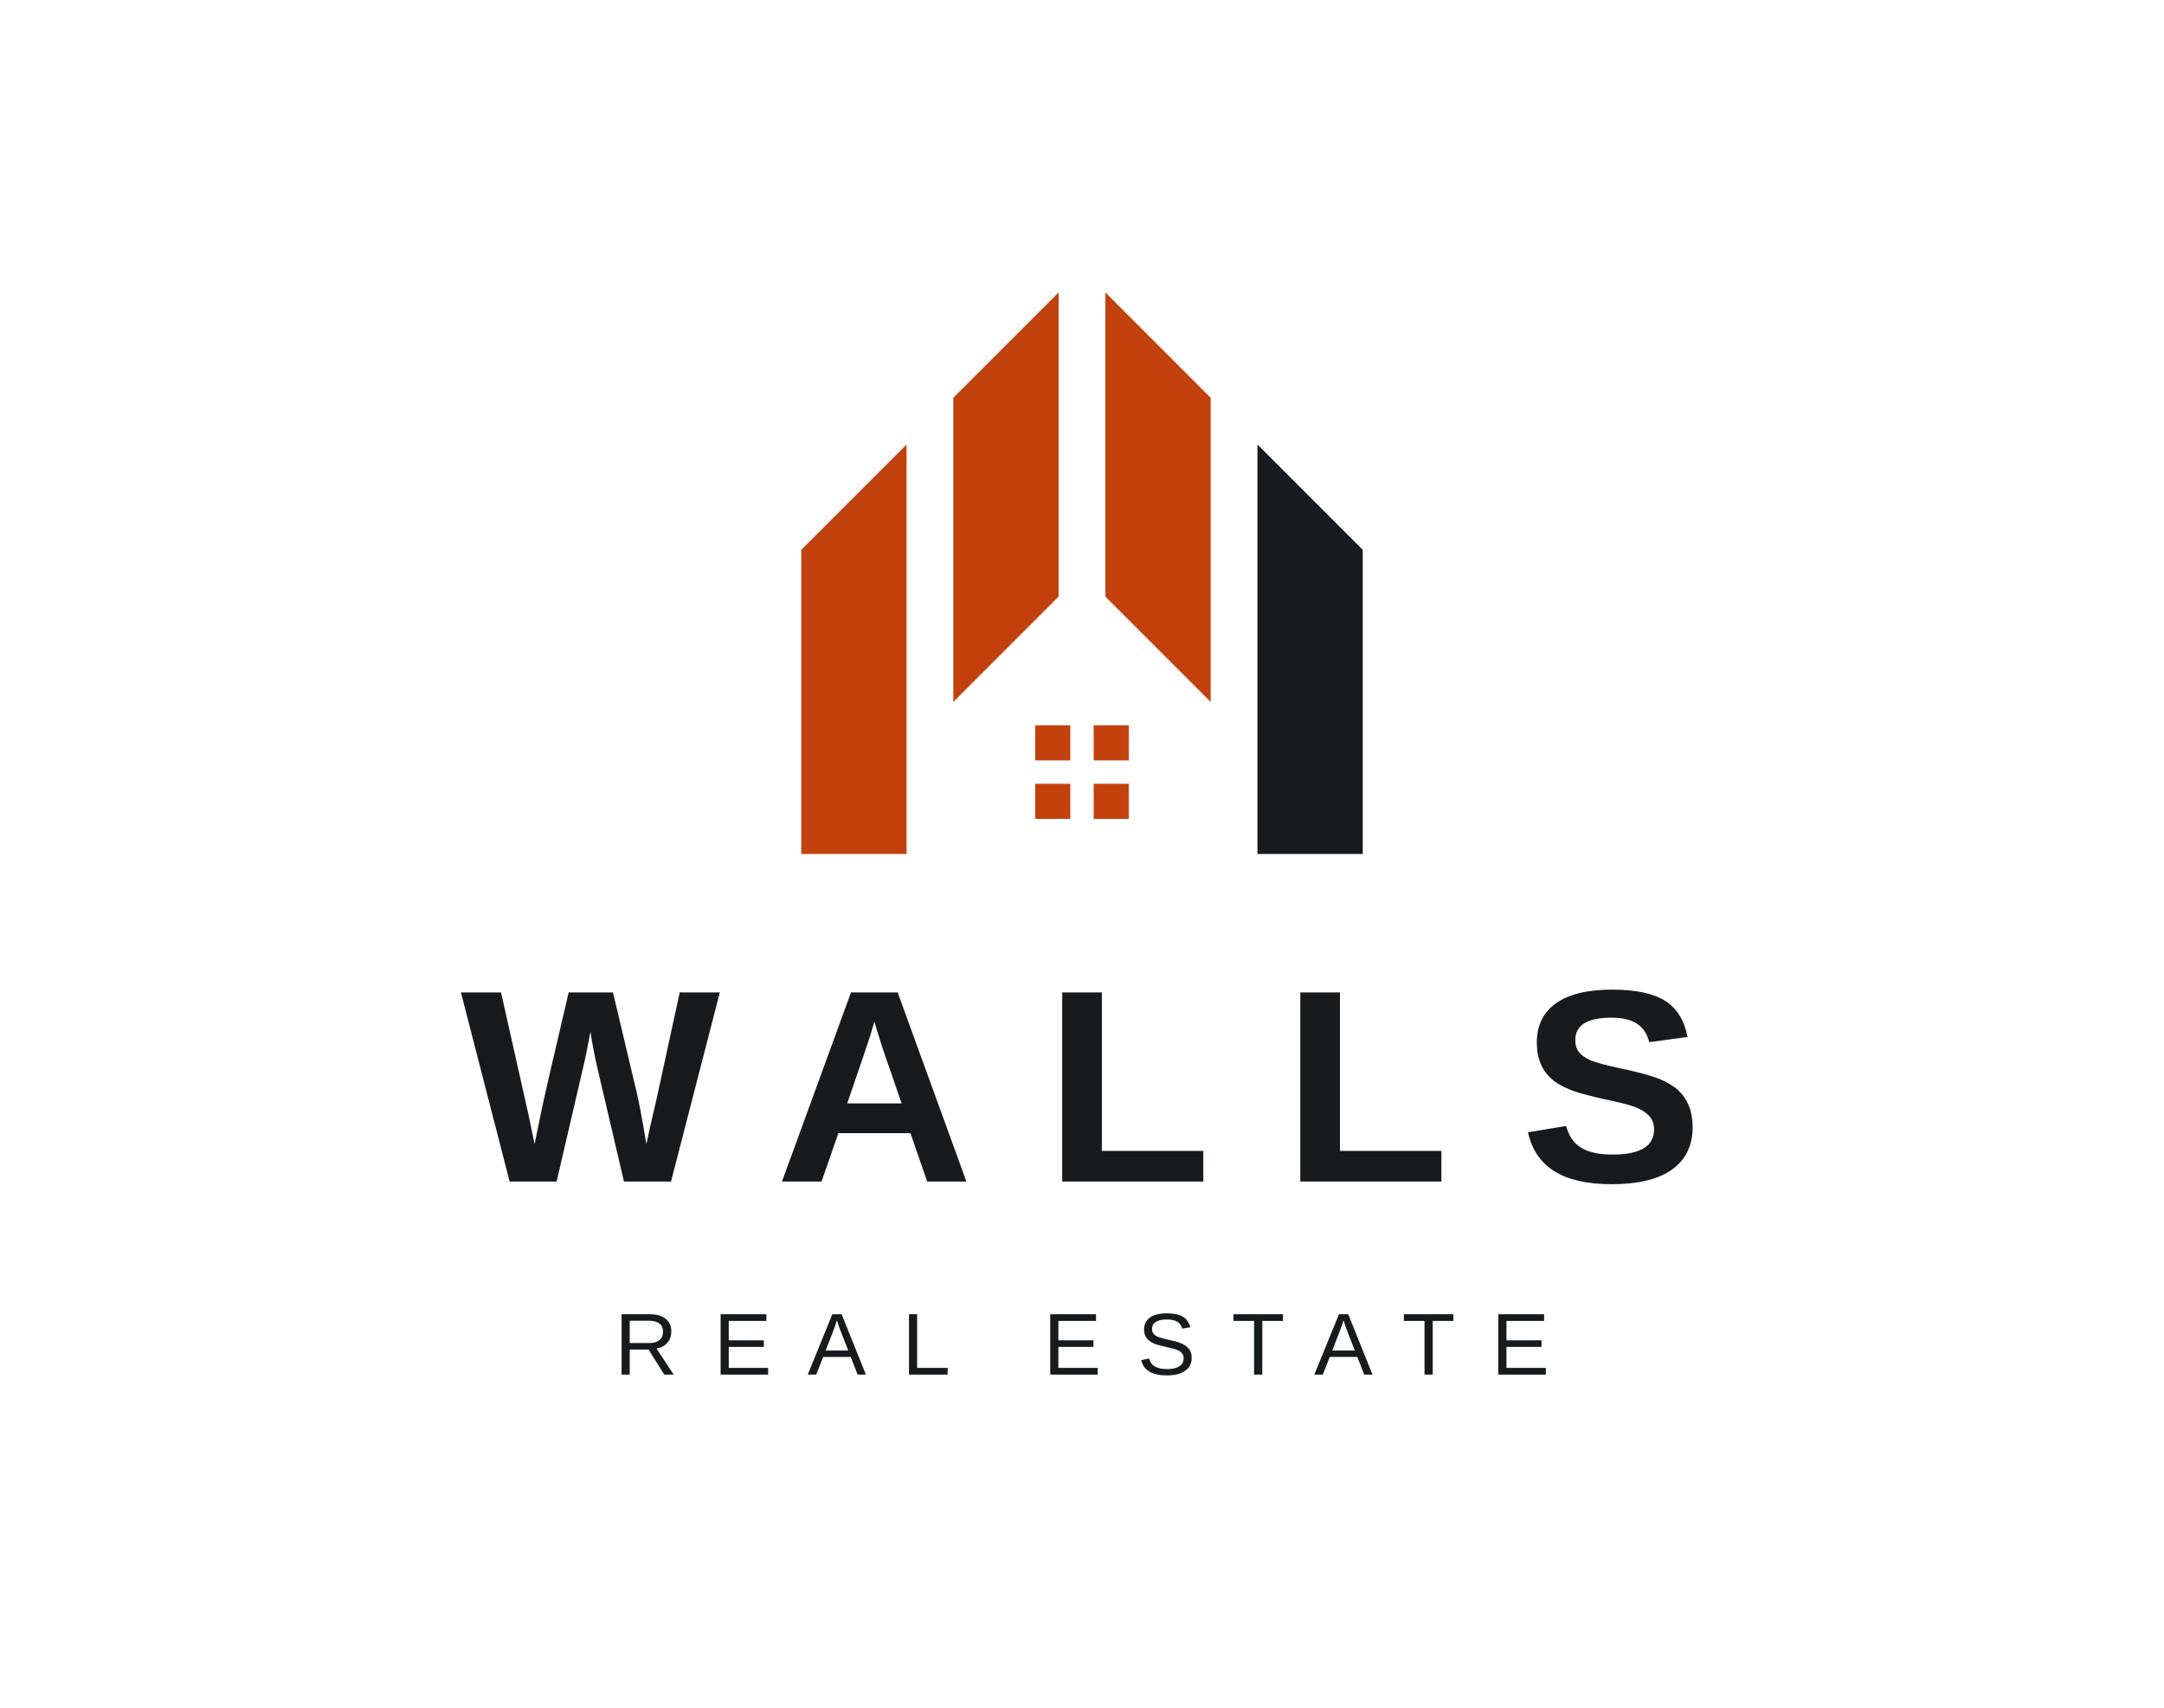
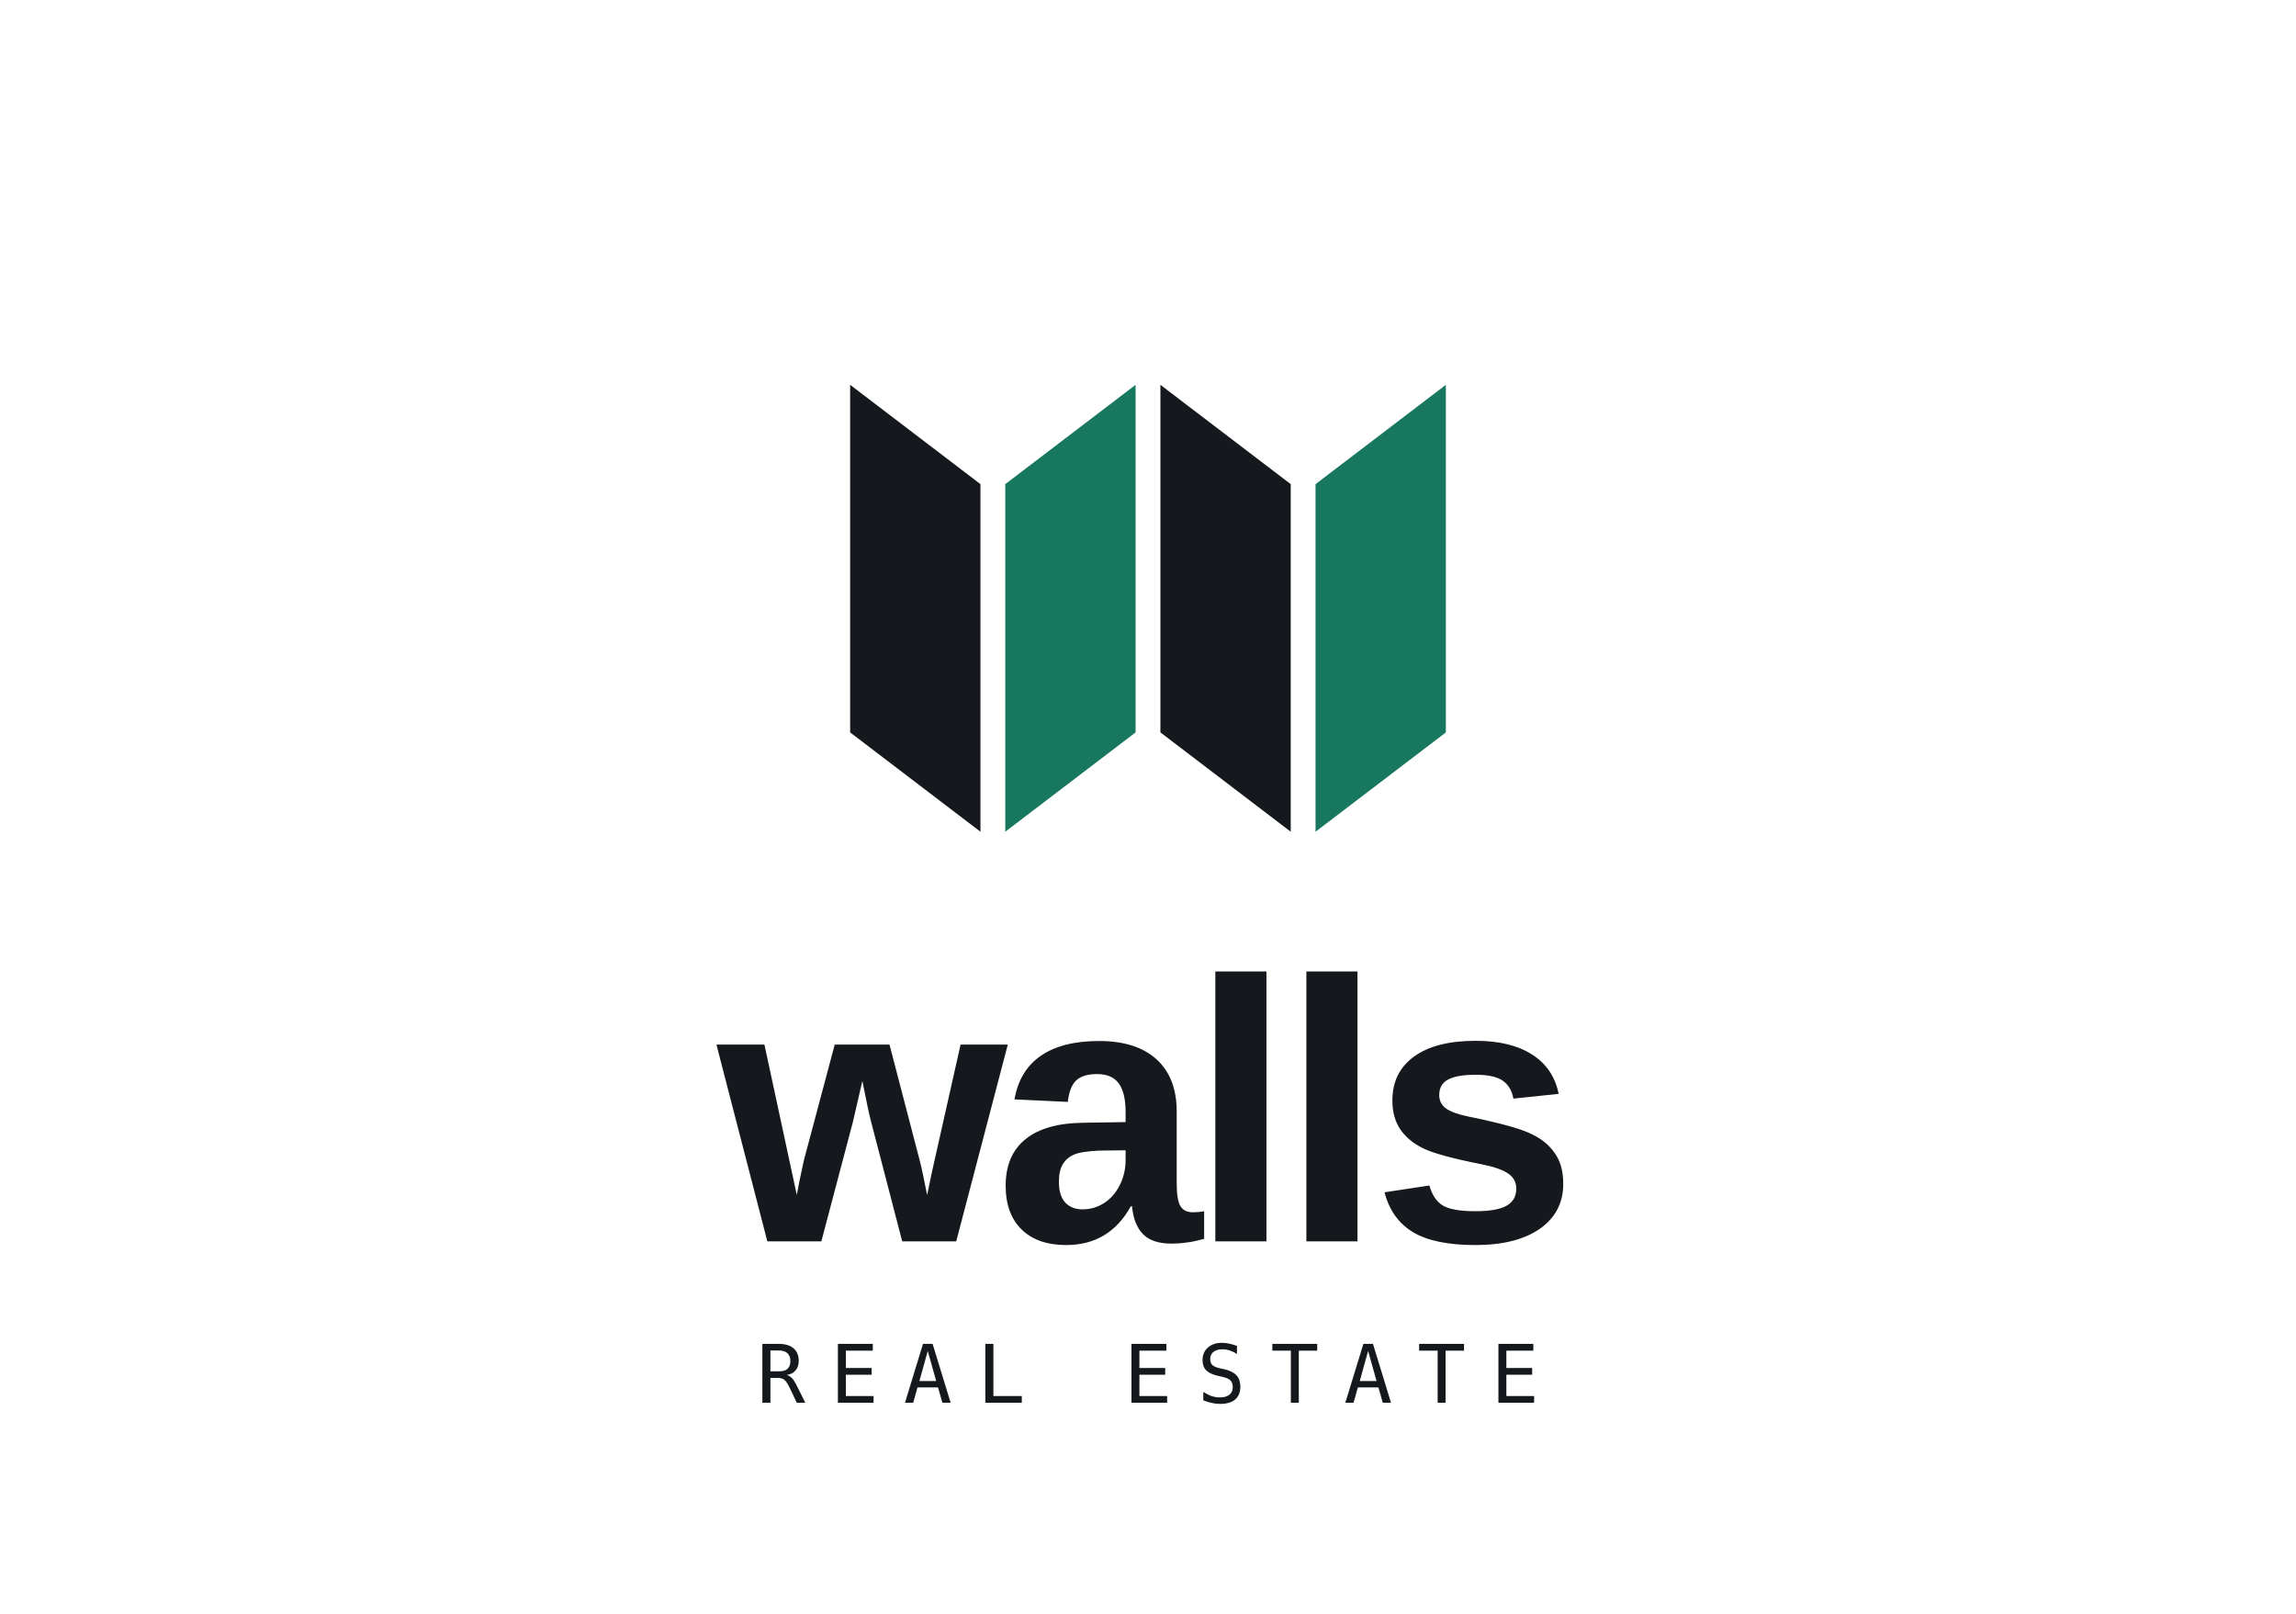
- <svg xmlns="http://www.w3.org/2000/svg" width="370" height="292" viewBox="0 0 370 292" role="img" aria-labelledby="title desc">
+ <svg xmlns="http://www.w3.org/2000/svg" width="370" height="260" viewBox="0 0 370 260" role="img" aria-labelledby="title desc">
  <g id="mark">
-     <path fill="#C2410C" d="M137 94 155 76 155 146 137 146Z" />
-     <path fill="#C2410C" d="M163 68 181 50 181 102 163 120Z" />
-     <path fill="#C2410C" d="M189 50 207 68 207 120 189 102Z" />
-     <path fill="#171B1E" d="M215 76 233 94 233 146 215 146Z" />
-     <g fill="#C2410C">
-       <rect x="177" y="124" width="6" height="6" />
-       <rect x="187" y="124" width="6" height="6" />
-       <rect x="177" y="134" width="6" height="6" />
-       <rect x="187" y="134" width="6" height="6" />
-     </g>
+     <path fill="#15181C" d="M137 62 158 78 158 134 137 118Z" />
+     <path fill="#17775F" d="M162 78 183 62 183 118 162 134Z" />
+     <path fill="#15181C" d="M187 62 208 78 208 134 187 118Z" />
+     <path fill="#17775F" d="M212 78 233 62 233 118 212 134Z" />
  </g>
-   <g fill="#171B1E" text-anchor="middle" font-family="Montserrat, 'Avenir Next', Arial, sans-serif">
-     <text x="185" y="202" font-size="47" font-weight="600" letter-spacing="12">WALLS</text>
-     <text x="185" y="235" font-size="15" font-weight="500" letter-spacing="6.1">REAL ESTATE</text>
+   <g fill="#15181C" text-anchor="middle">
+     <text x="185" y="200" font-family="'Hanken Grotesk', Arial, sans-serif" font-size="60" font-weight="800" letter-spacing="-2">walls</text>
+     <text x="185" y="226" font-family="'Red Hat Mono', Menlo, monospace" font-size="13" font-weight="500" letter-spacing="4">REAL ESTATE</text>
  </g>
</svg>
